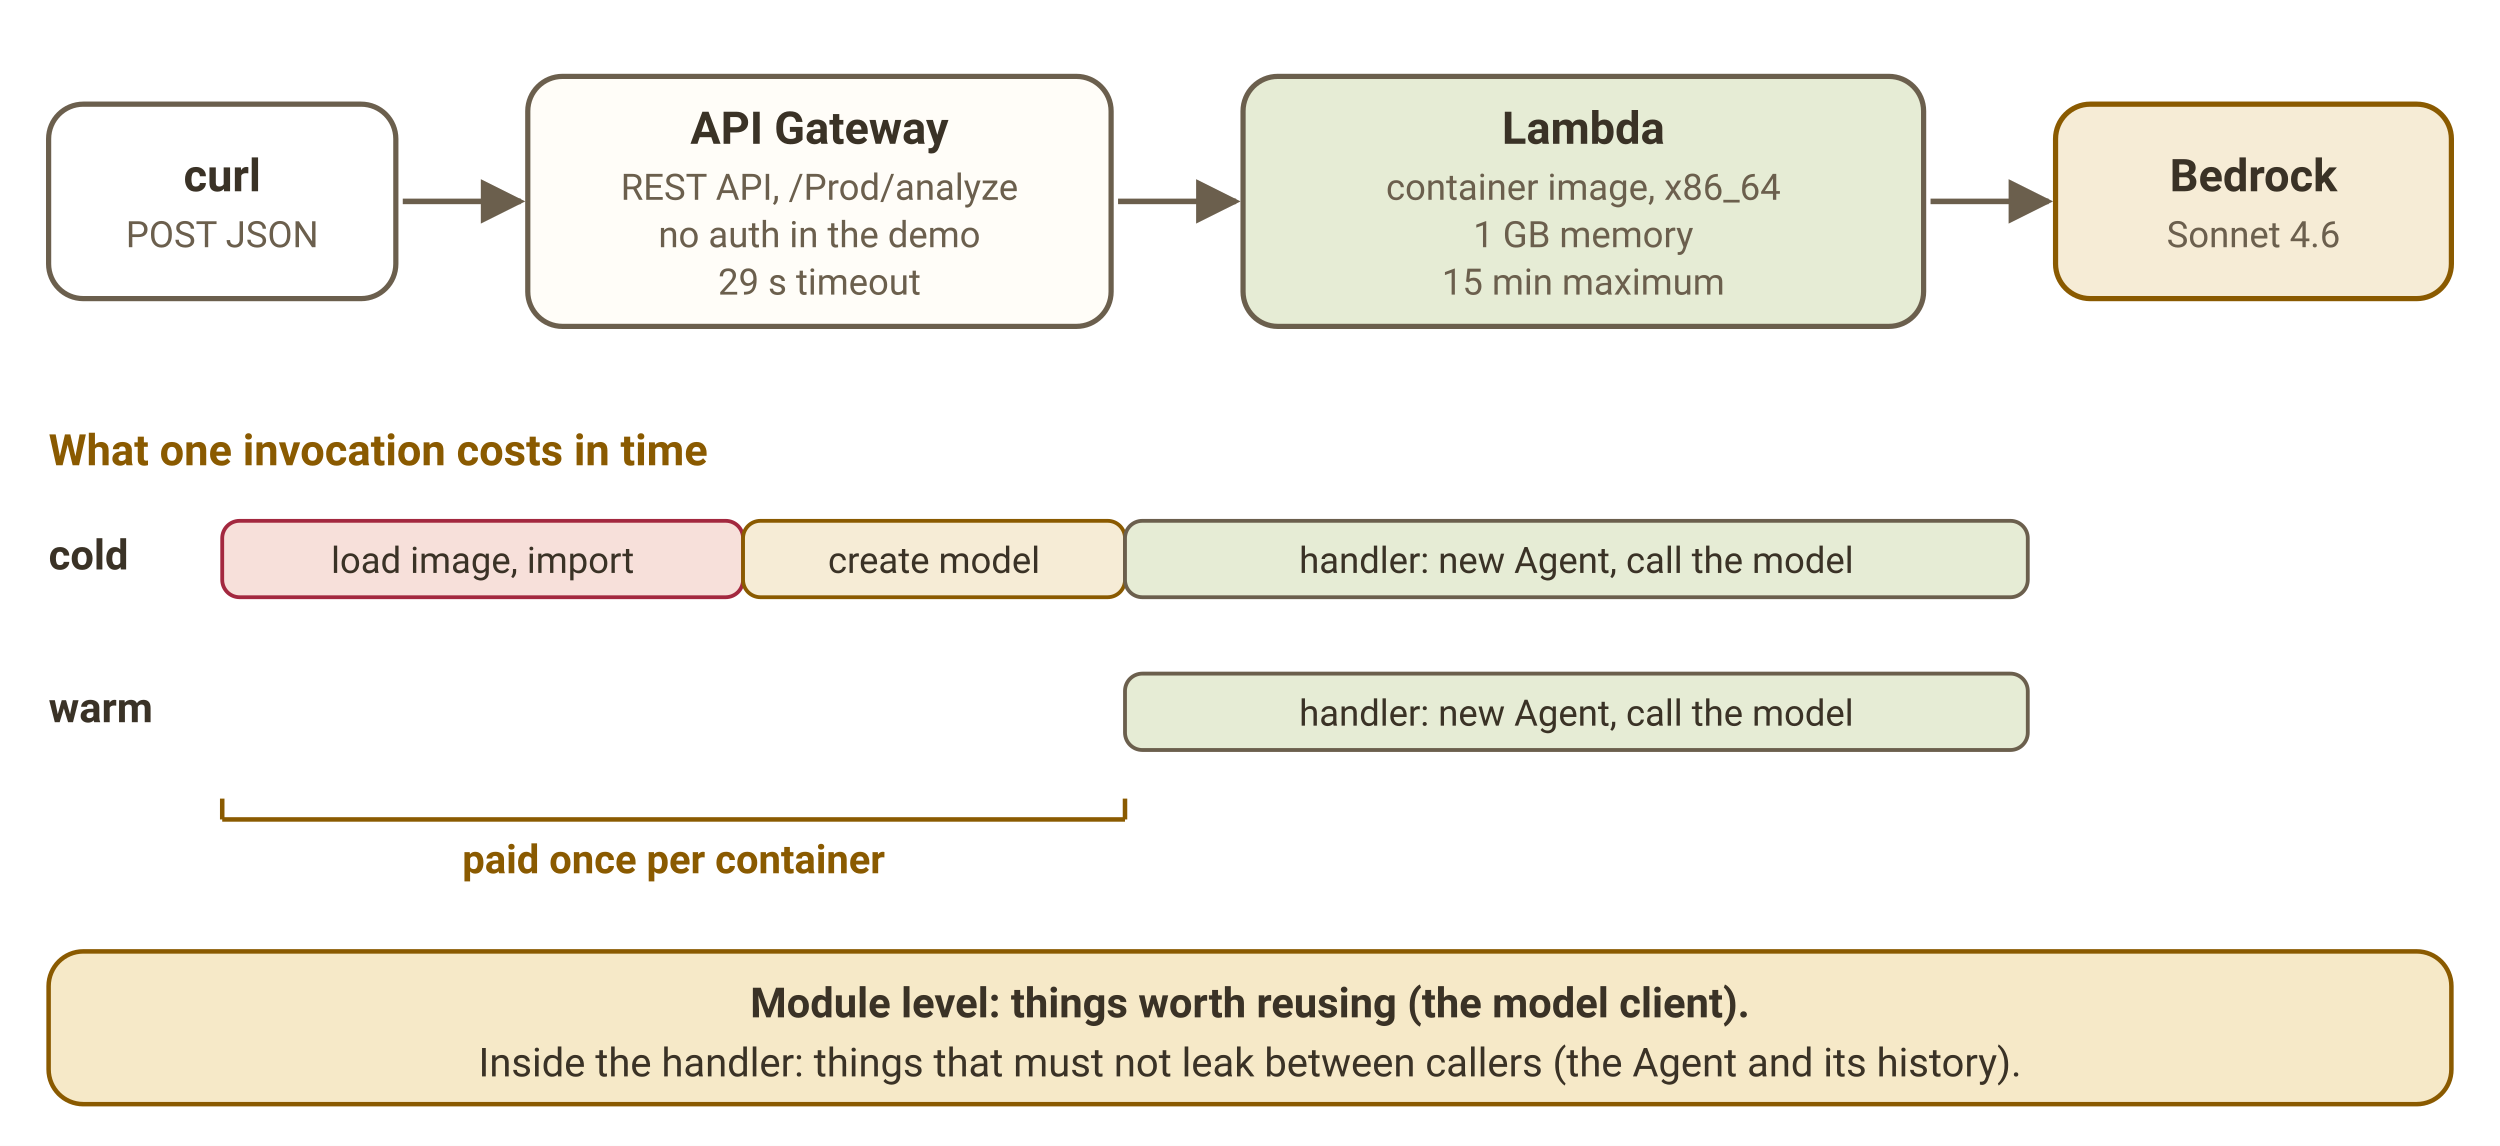
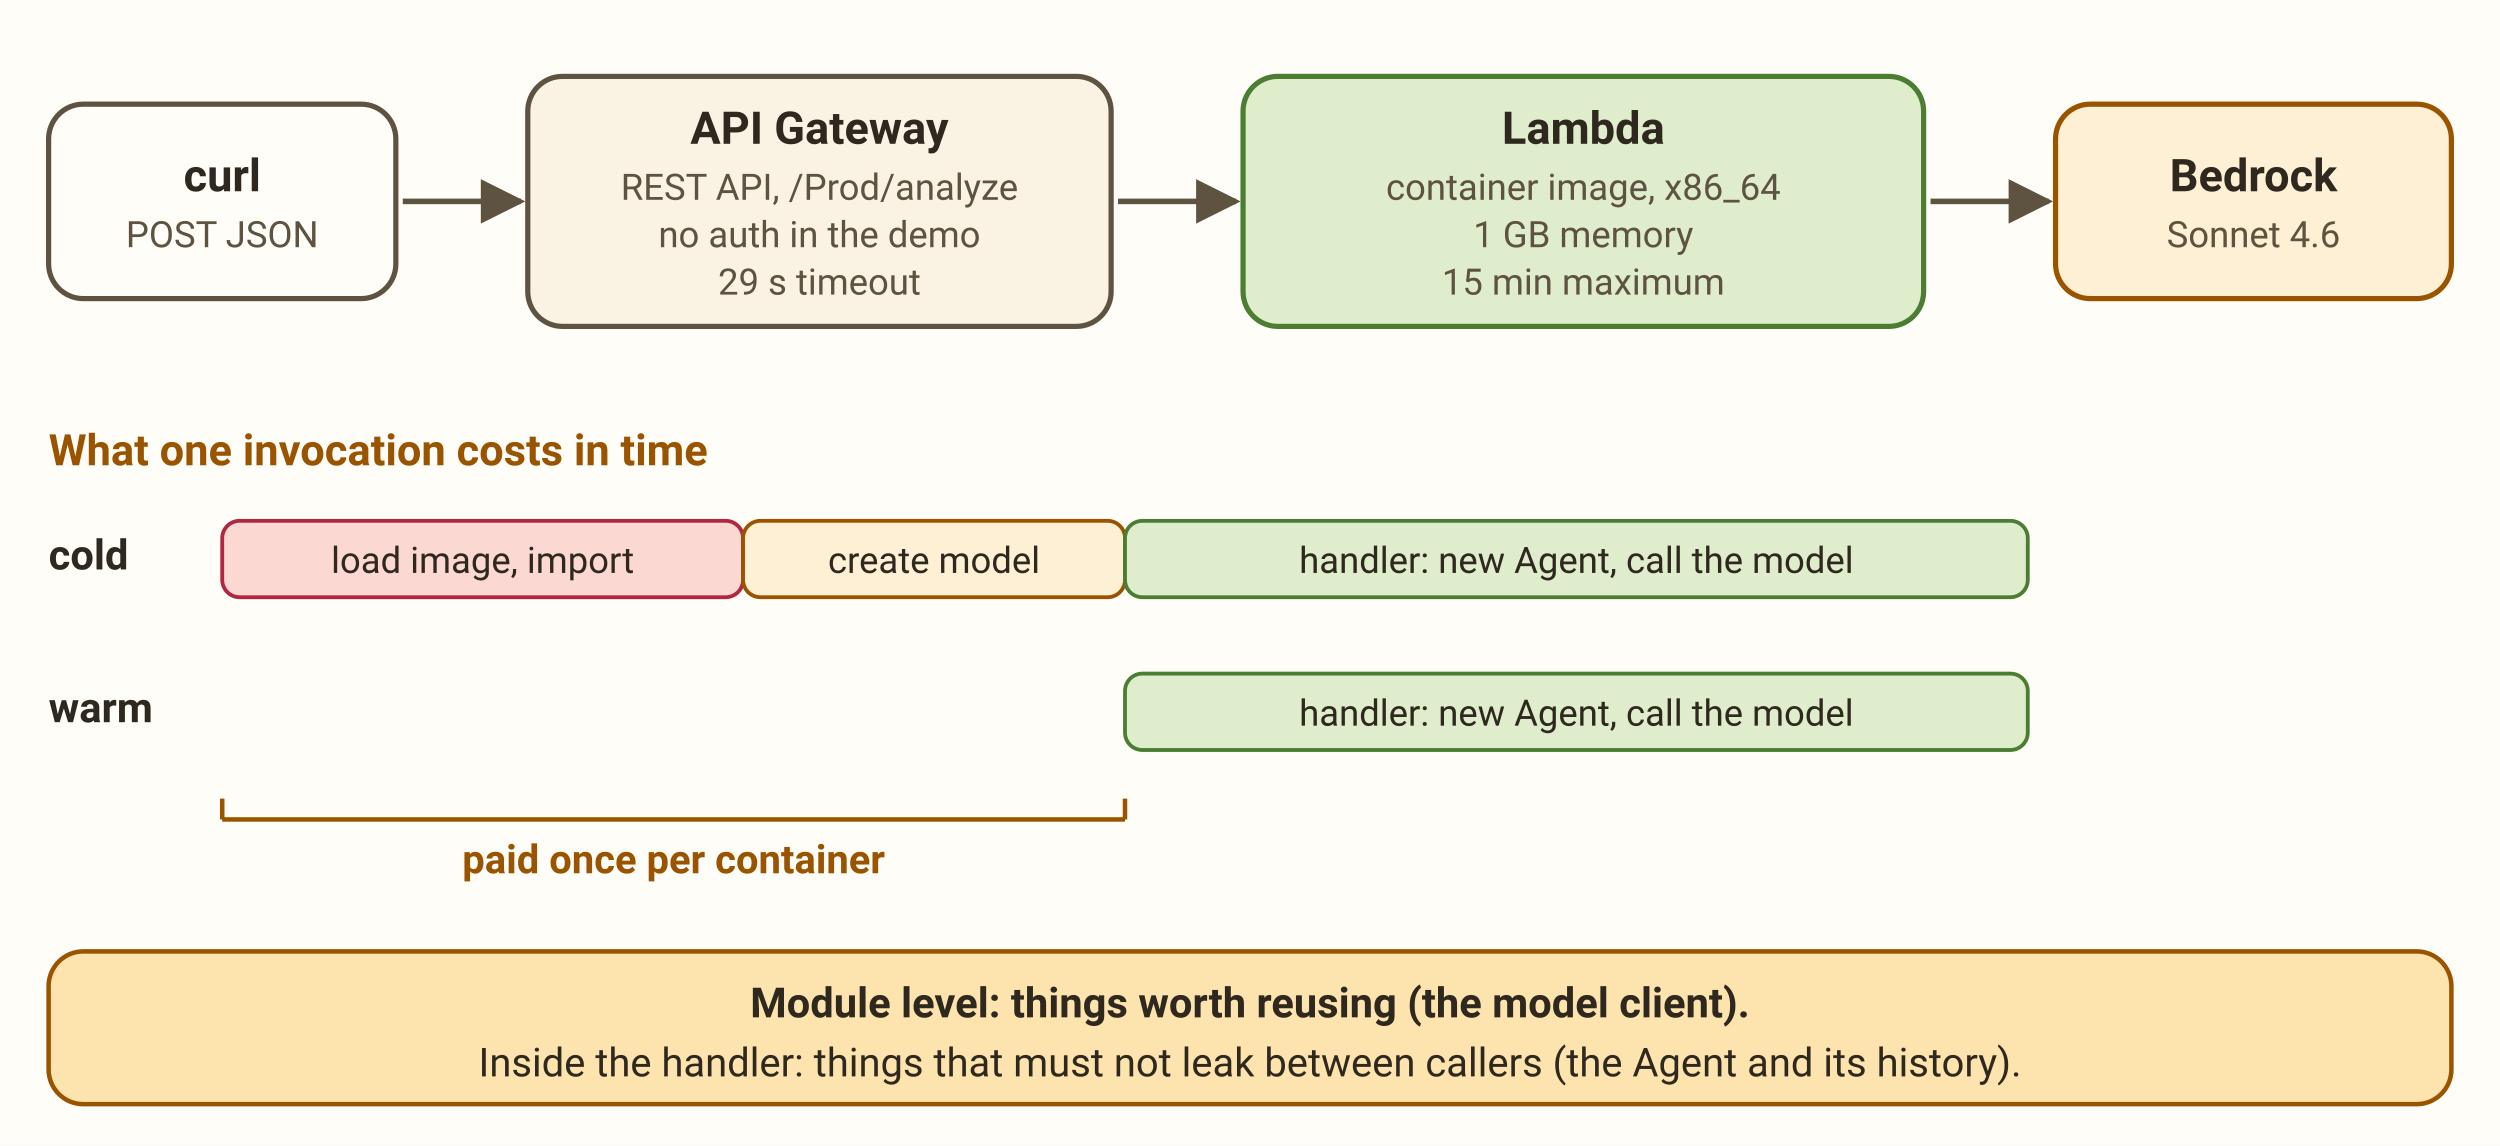
<svg xmlns="http://www.w3.org/2000/svg" viewBox="0 0 720 330" width="720" height="330" font-family="system-ui, -apple-system, 'Segoe UI', Roboto, Helvetica, Arial, sans-serif" role="img">
  <defs>
    <marker id="ah-4f5d36" viewBox="0 0 10 10" refX="9" refY="5" markerWidth="8" markerHeight="8" orient="auto-start-reverse">
-       <path d="M0 0 L10 5 L0 10 z" fill="#6b5f4d" />
+       <path d="M0 0 L10 5 L0 10 z" fill="#5e5241" />
    </marker>
  </defs>
-   <rect width="720" height="330" fill="#ffffff" />
-   <rect x="14" y="30" width="100" height="56" rx="10" fill="#ffffff" stroke="#6b5f4d" stroke-width="1.5" />
-   <text x="64" y="55.075" font-size="13" font-weight="700" fill="#3a3226" text-anchor="middle">curl</text>
-   <text x="64" y="71.195" font-size="10.5" font-weight="400" fill="#6b5f4d" text-anchor="middle">POST JSON</text>
-   <line x1="116" y1="58" x2="150" y2="58" stroke="#6b5f4d" stroke-width="1.6" marker-end="url(#ah-4f5d36)" />
-   <rect x="152" y="22" width="168" height="72" rx="10" fill="#fffdf8" stroke="#6b5f4d" stroke-width="1.5" />
-   <text x="236" y="41.425" font-size="13" font-weight="700" fill="#3a3226" text-anchor="middle">API Gateway</text>
-   <text x="236" y="57.545" font-size="10.5" font-weight="400" fill="#6b5f4d" text-anchor="middle">REST API, /Prod/analyze</text>
-   <text x="236" y="71.195" font-size="10.5" font-weight="400" fill="#6b5f4d" text-anchor="middle">no auth in the demo</text>
-   <text x="236" y="84.845" font-size="10.5" font-weight="400" fill="#6b5f4d" text-anchor="middle">29 s timeout</text>
-   <line x1="322" y1="58" x2="356" y2="58" stroke="#6b5f4d" stroke-width="1.6" marker-end="url(#ah-4f5d36)" />
-   <rect x="358" y="22" width="196" height="72" rx="10" fill="#e6ecd5" stroke="#6b5f4d" stroke-width="1.5" />
-   <text x="456" y="41.425" font-size="13" font-weight="700" fill="#3a3226" text-anchor="middle">Lambda</text>
-   <text x="456" y="57.545" font-size="10.5" font-weight="400" fill="#6b5f4d" text-anchor="middle">container image, x86_64</text>
-   <text x="456" y="71.195" font-size="10.5" font-weight="400" fill="#6b5f4d" text-anchor="middle">1 GB memory</text>
-   <text x="456" y="84.845" font-size="10.5" font-weight="400" fill="#6b5f4d" text-anchor="middle">15 min maximum</text>
-   <line x1="556" y1="58" x2="590" y2="58" stroke="#6b5f4d" stroke-width="1.6" marker-end="url(#ah-4f5d36)" />
-   <rect x="592" y="30" width="114" height="56" rx="10" fill="#f6ecd6" stroke="#8a5a00" stroke-width="1.5" />
-   <text x="649" y="55.075" font-size="13" font-weight="700" fill="#3a3226" text-anchor="middle">Bedrock</text>
-   <text x="649" y="71.195" font-size="10.5" font-weight="400" fill="#6b5f4d" text-anchor="middle">Sonnet 4.6</text>
-   <text x="14" y="134" font-size="12.5" font-weight="700" fill="#8a5a00" text-anchor="start">What one invocation costs in time</text>
-   <text x="14" y="164" font-size="12" font-weight="700" fill="#3a3226" text-anchor="start">cold</text>
-   <rect x="64" y="150" width="150" height="22" rx="5" fill="#f7e0da" stroke="#a3283f" stroke-width="1.1" />
-   <text x="139" y="165" font-size="10.5" font-weight="400" fill="#3a3226" text-anchor="middle">load image, import</text>
-   <rect x="214" y="150" width="110" height="22" rx="5" fill="#f6ecd6" stroke="#8a5a00" stroke-width="1.1" />
-   <text x="269" y="165" font-size="10.5" font-weight="400" fill="#3a3226" text-anchor="middle">create model</text>
-   <rect x="324" y="150" width="260" height="22" rx="5" fill="#e6ecd5" stroke="#6b5f4d" stroke-width="1.1" />
-   <text x="454" y="165" font-size="10.5" font-weight="400" fill="#3a3226" text-anchor="middle">handler: new Agent, call the model</text>
-   <text x="14" y="208" font-size="12" font-weight="700" fill="#3a3226" text-anchor="start">warm</text>
-   <rect x="324" y="194" width="260" height="22" rx="5" fill="#e6ecd5" stroke="#6b5f4d" stroke-width="1.1" />
-   <text x="454" y="209" font-size="10.5" font-weight="400" fill="#3a3226" text-anchor="middle">handler: new Agent, call the model</text>
-   <line x1="64" y1="236" x2="324" y2="236" stroke="#8a5a00" stroke-width="1.3" />
-   <line x1="64" y1="236" x2="64" y2="230" stroke="#8a5a00" stroke-width="1.3" />
-   <line x1="324" y1="236" x2="324" y2="230" stroke="#8a5a00" stroke-width="1.3" />
-   <text x="194" y="251.5" font-size="11.5" font-weight="700" fill="#8a5a00" text-anchor="middle">paid once per container</text>
-   <rect x="14" y="274" width="692" height="44" rx="10" fill="#f6e9c8" stroke="#8a5a00" stroke-width="1.3" />
-   <text x="360" y="293" font-size="12" font-weight="700" fill="#3a3226" text-anchor="middle">Module level: things worth reusing (the model client).</text>
-   <text x="360" y="310" font-size="11.5" font-weight="400" fill="#3a3226" text-anchor="middle">Inside the handler: things that must not leak between callers (the Agent and its history).</text>
+   <rect width="720" height="330" fill="#fffdf8" />
+   <rect x="14" y="30" width="100" height="56" rx="10" fill="#fffdf8" stroke="#5e5241" stroke-width="1.5" />
+   <text x="64" y="55.075" font-size="13" font-weight="700" fill="#2f281e" text-anchor="middle">curl</text>
+   <text x="64" y="71.195" font-size="10.5" font-weight="400" fill="#5e5241" text-anchor="middle">POST JSON</text>
+   <line x1="116" y1="58" x2="150" y2="58" stroke="#5e5241" stroke-width="1.6" marker-end="url(#ah-4f5d36)" />
+   <rect x="152" y="22" width="168" height="72" rx="10" fill="#faf3e3" stroke="#5e5241" stroke-width="1.5" />
+   <text x="236" y="41.425" font-size="13" font-weight="700" fill="#2f281e" text-anchor="middle">API Gateway</text>
+   <text x="236" y="57.545" font-size="10.5" font-weight="400" fill="#5e5241" text-anchor="middle">REST API, /Prod/analyze</text>
+   <text x="236" y="71.195" font-size="10.5" font-weight="400" fill="#5e5241" text-anchor="middle">no auth in the demo</text>
+   <text x="236" y="84.845" font-size="10.5" font-weight="400" fill="#5e5241" text-anchor="middle">29 s timeout</text>
+   <line x1="322" y1="58" x2="356" y2="58" stroke="#5e5241" stroke-width="1.6" marker-end="url(#ah-4f5d36)" />
+   <rect x="358" y="22" width="196" height="72" rx="10" fill="#dfedcc" stroke="#4b7d33" stroke-width="1.5" />
+   <text x="456" y="41.425" font-size="13" font-weight="700" fill="#2f281e" text-anchor="middle">Lambda</text>
+   <text x="456" y="57.545" font-size="10.5" font-weight="400" fill="#5e5241" text-anchor="middle">container image, x86_64</text>
+   <text x="456" y="71.195" font-size="10.5" font-weight="400" fill="#5e5241" text-anchor="middle">1 GB memory</text>
+   <text x="456" y="84.845" font-size="10.5" font-weight="400" fill="#5e5241" text-anchor="middle">15 min maximum</text>
+   <line x1="556" y1="58" x2="590" y2="58" stroke="#5e5241" stroke-width="1.6" marker-end="url(#ah-4f5d36)" />
+   <rect x="592" y="30" width="114" height="56" rx="10" fill="#fdf0d4" stroke="#9a5400" stroke-width="1.5" />
+   <text x="649" y="55.075" font-size="13" font-weight="700" fill="#2f281e" text-anchor="middle">Bedrock</text>
+   <text x="649" y="71.195" font-size="10.5" font-weight="400" fill="#5e5241" text-anchor="middle">Sonnet 4.6</text>
+   <text x="14" y="134" font-size="12.5" font-weight="700" fill="#9a5400" text-anchor="start">What one invocation costs in time</text>
+   <text x="14" y="164" font-size="12" font-weight="700" fill="#2f281e" text-anchor="start">cold</text>
+   <rect x="64" y="150" width="150" height="22" rx="5" fill="#fbd8d1" stroke="#b0273f" stroke-width="1.1" />
+   <text x="139" y="165" font-size="10.5" font-weight="400" fill="#2f281e" text-anchor="middle">load image, import</text>
+   <rect x="214" y="150" width="110" height="22" rx="5" fill="#fdf0d4" stroke="#9a5400" stroke-width="1.1" />
+   <text x="269" y="165" font-size="10.5" font-weight="400" fill="#2f281e" text-anchor="middle">create model</text>
+   <rect x="324" y="150" width="260" height="22" rx="5" fill="#dfedcc" stroke="#4b7d33" stroke-width="1.1" />
+   <text x="454" y="165" font-size="10.5" font-weight="400" fill="#2f281e" text-anchor="middle">handler: new Agent, call the model</text>
+   <text x="14" y="208" font-size="12" font-weight="700" fill="#2f281e" text-anchor="start">warm</text>
+   <rect x="324" y="194" width="260" height="22" rx="5" fill="#dfedcc" stroke="#4b7d33" stroke-width="1.1" />
+   <text x="454" y="209" font-size="10.5" font-weight="400" fill="#2f281e" text-anchor="middle">handler: new Agent, call the model</text>
+   <line x1="64" y1="236" x2="324" y2="236" stroke="#9a5400" stroke-width="1.3" />
+   <line x1="64" y1="236" x2="64" y2="230" stroke="#9a5400" stroke-width="1.3" />
+   <line x1="324" y1="236" x2="324" y2="230" stroke="#9a5400" stroke-width="1.3" />
+   <text x="194" y="251.5" font-size="11.5" font-weight="700" fill="#9a5400" text-anchor="middle">paid once per container</text>
+   <rect x="14" y="274" width="692" height="44" rx="10" fill="#fde3ad" stroke="#9a5400" stroke-width="1.3" />
+   <text x="360" y="293" font-size="12" font-weight="700" fill="#2f281e" text-anchor="middle">Module level: things worth reusing (the model client).</text>
+   <text x="360" y="310" font-size="11.5" font-weight="400" fill="#2f281e" text-anchor="middle">Inside the handler: things that must not leak between callers (the Agent and its history).</text>
</svg>
